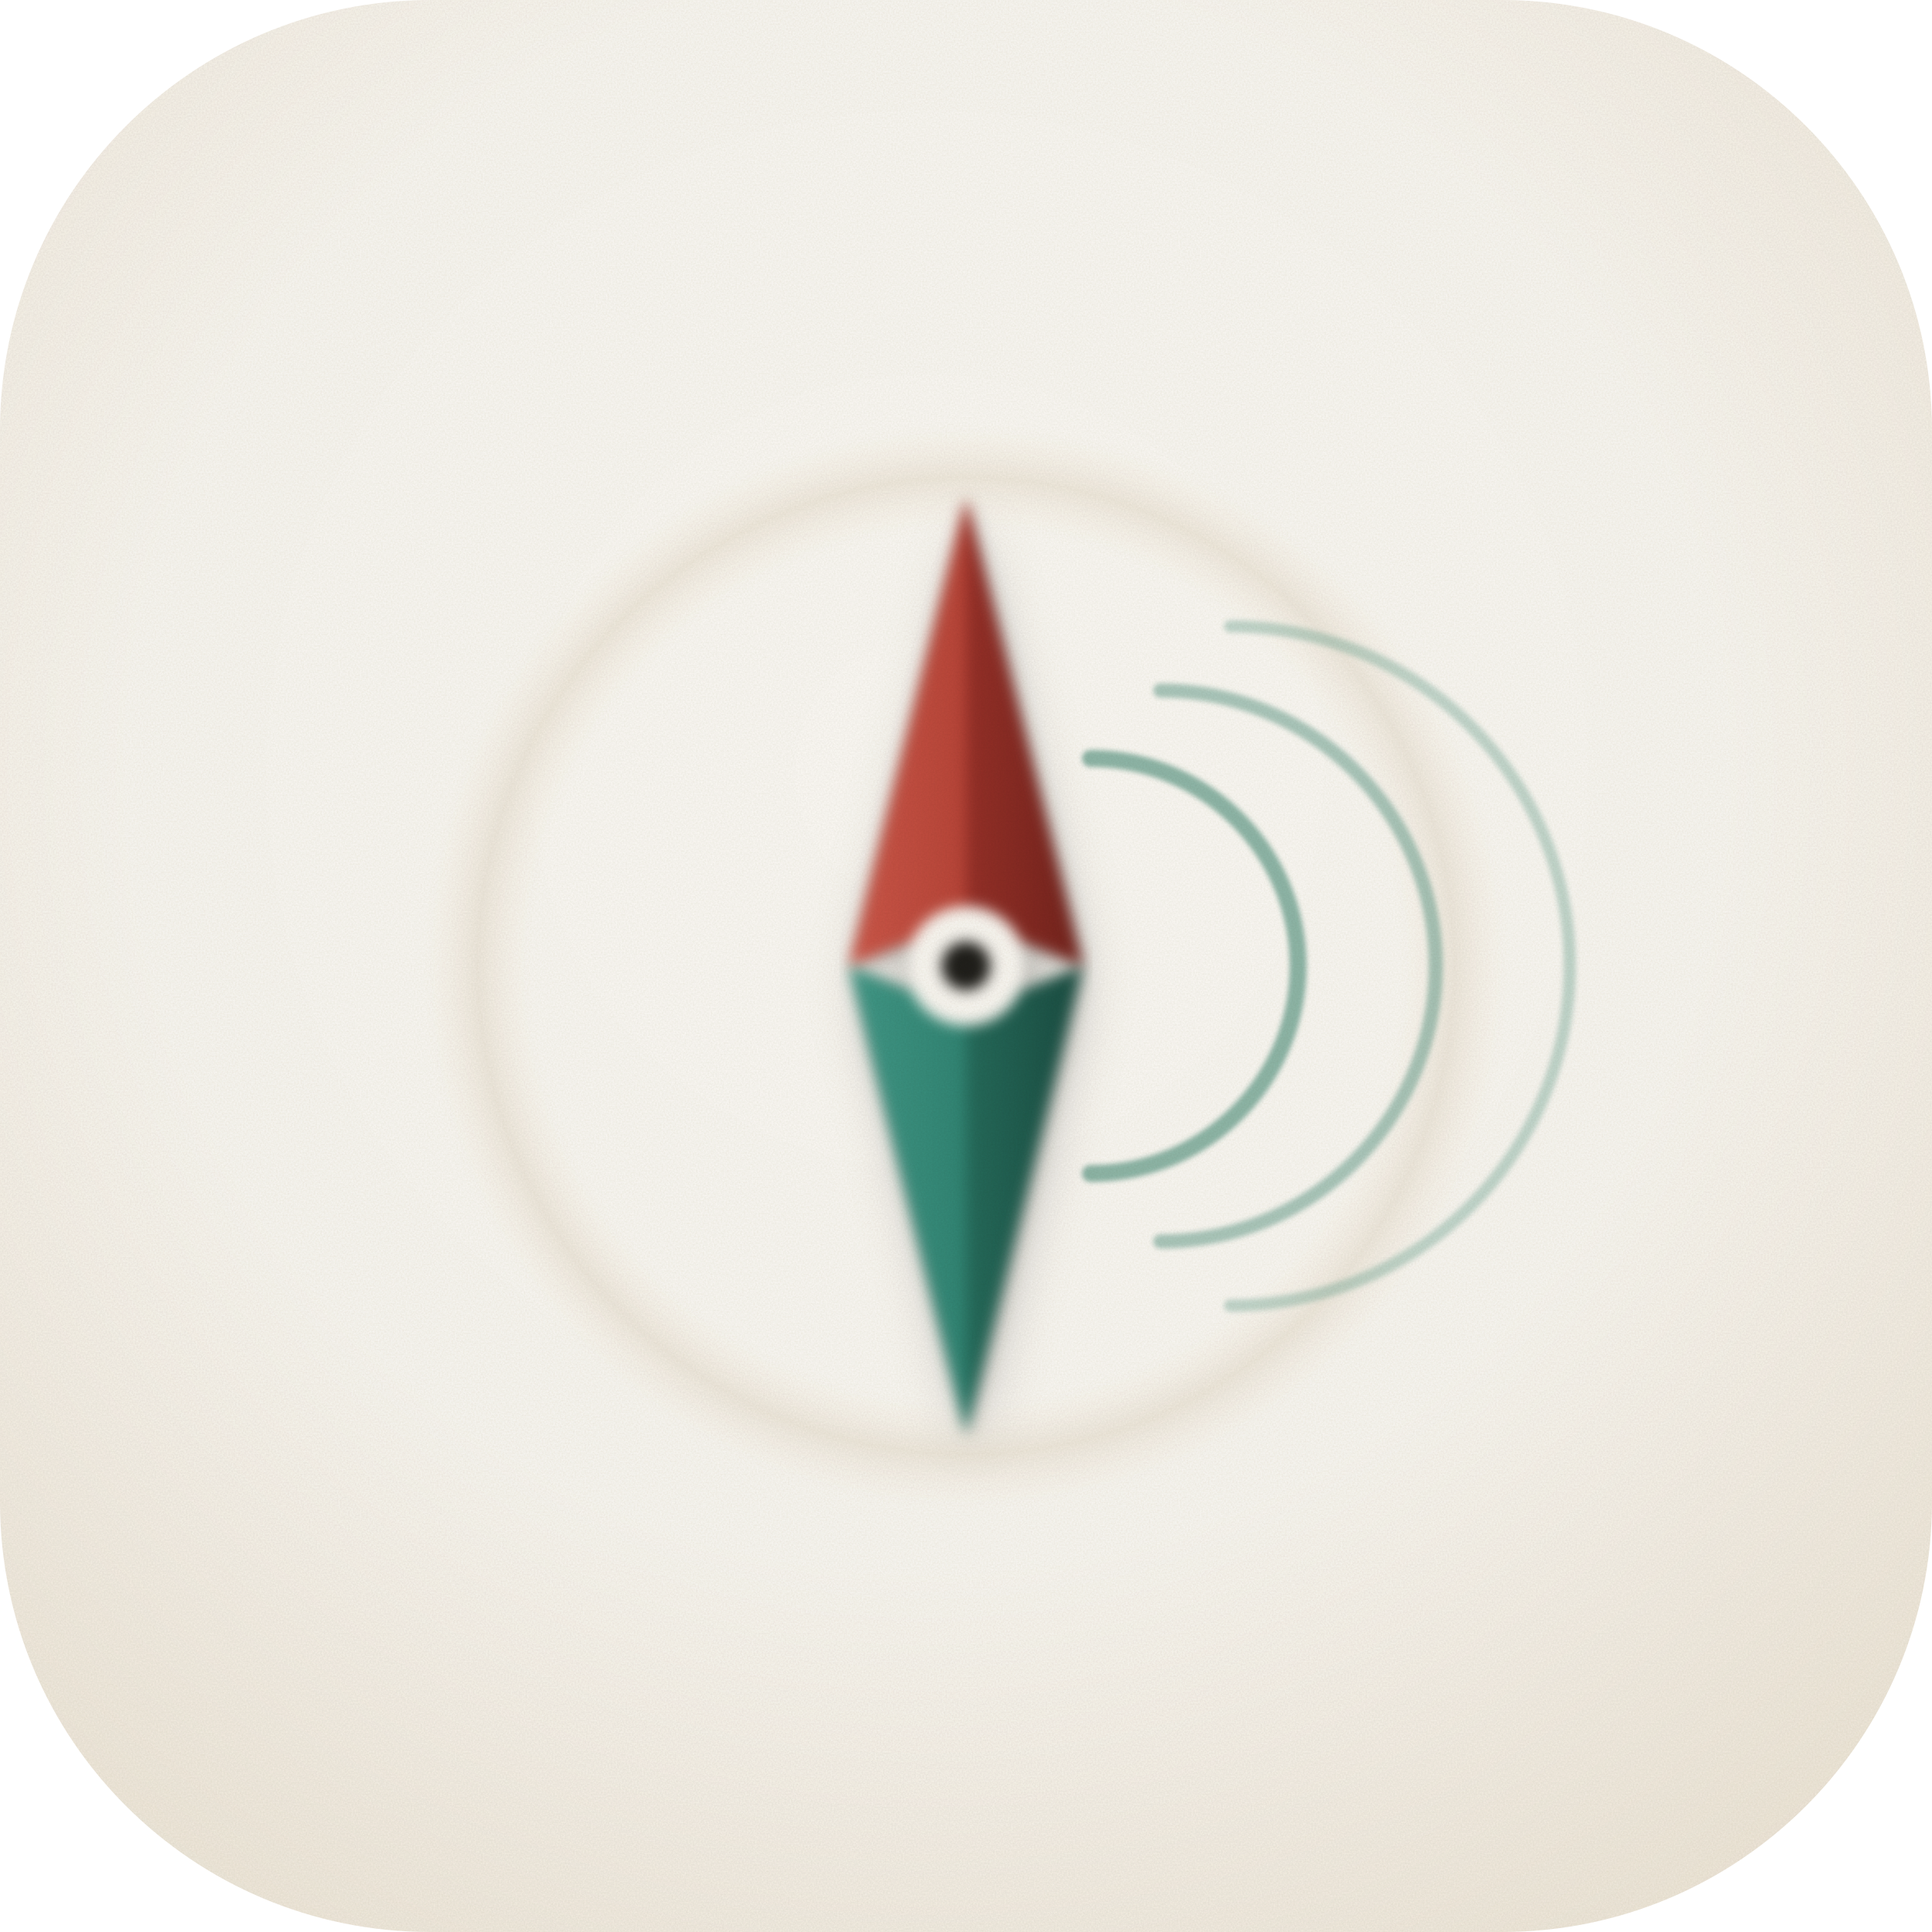
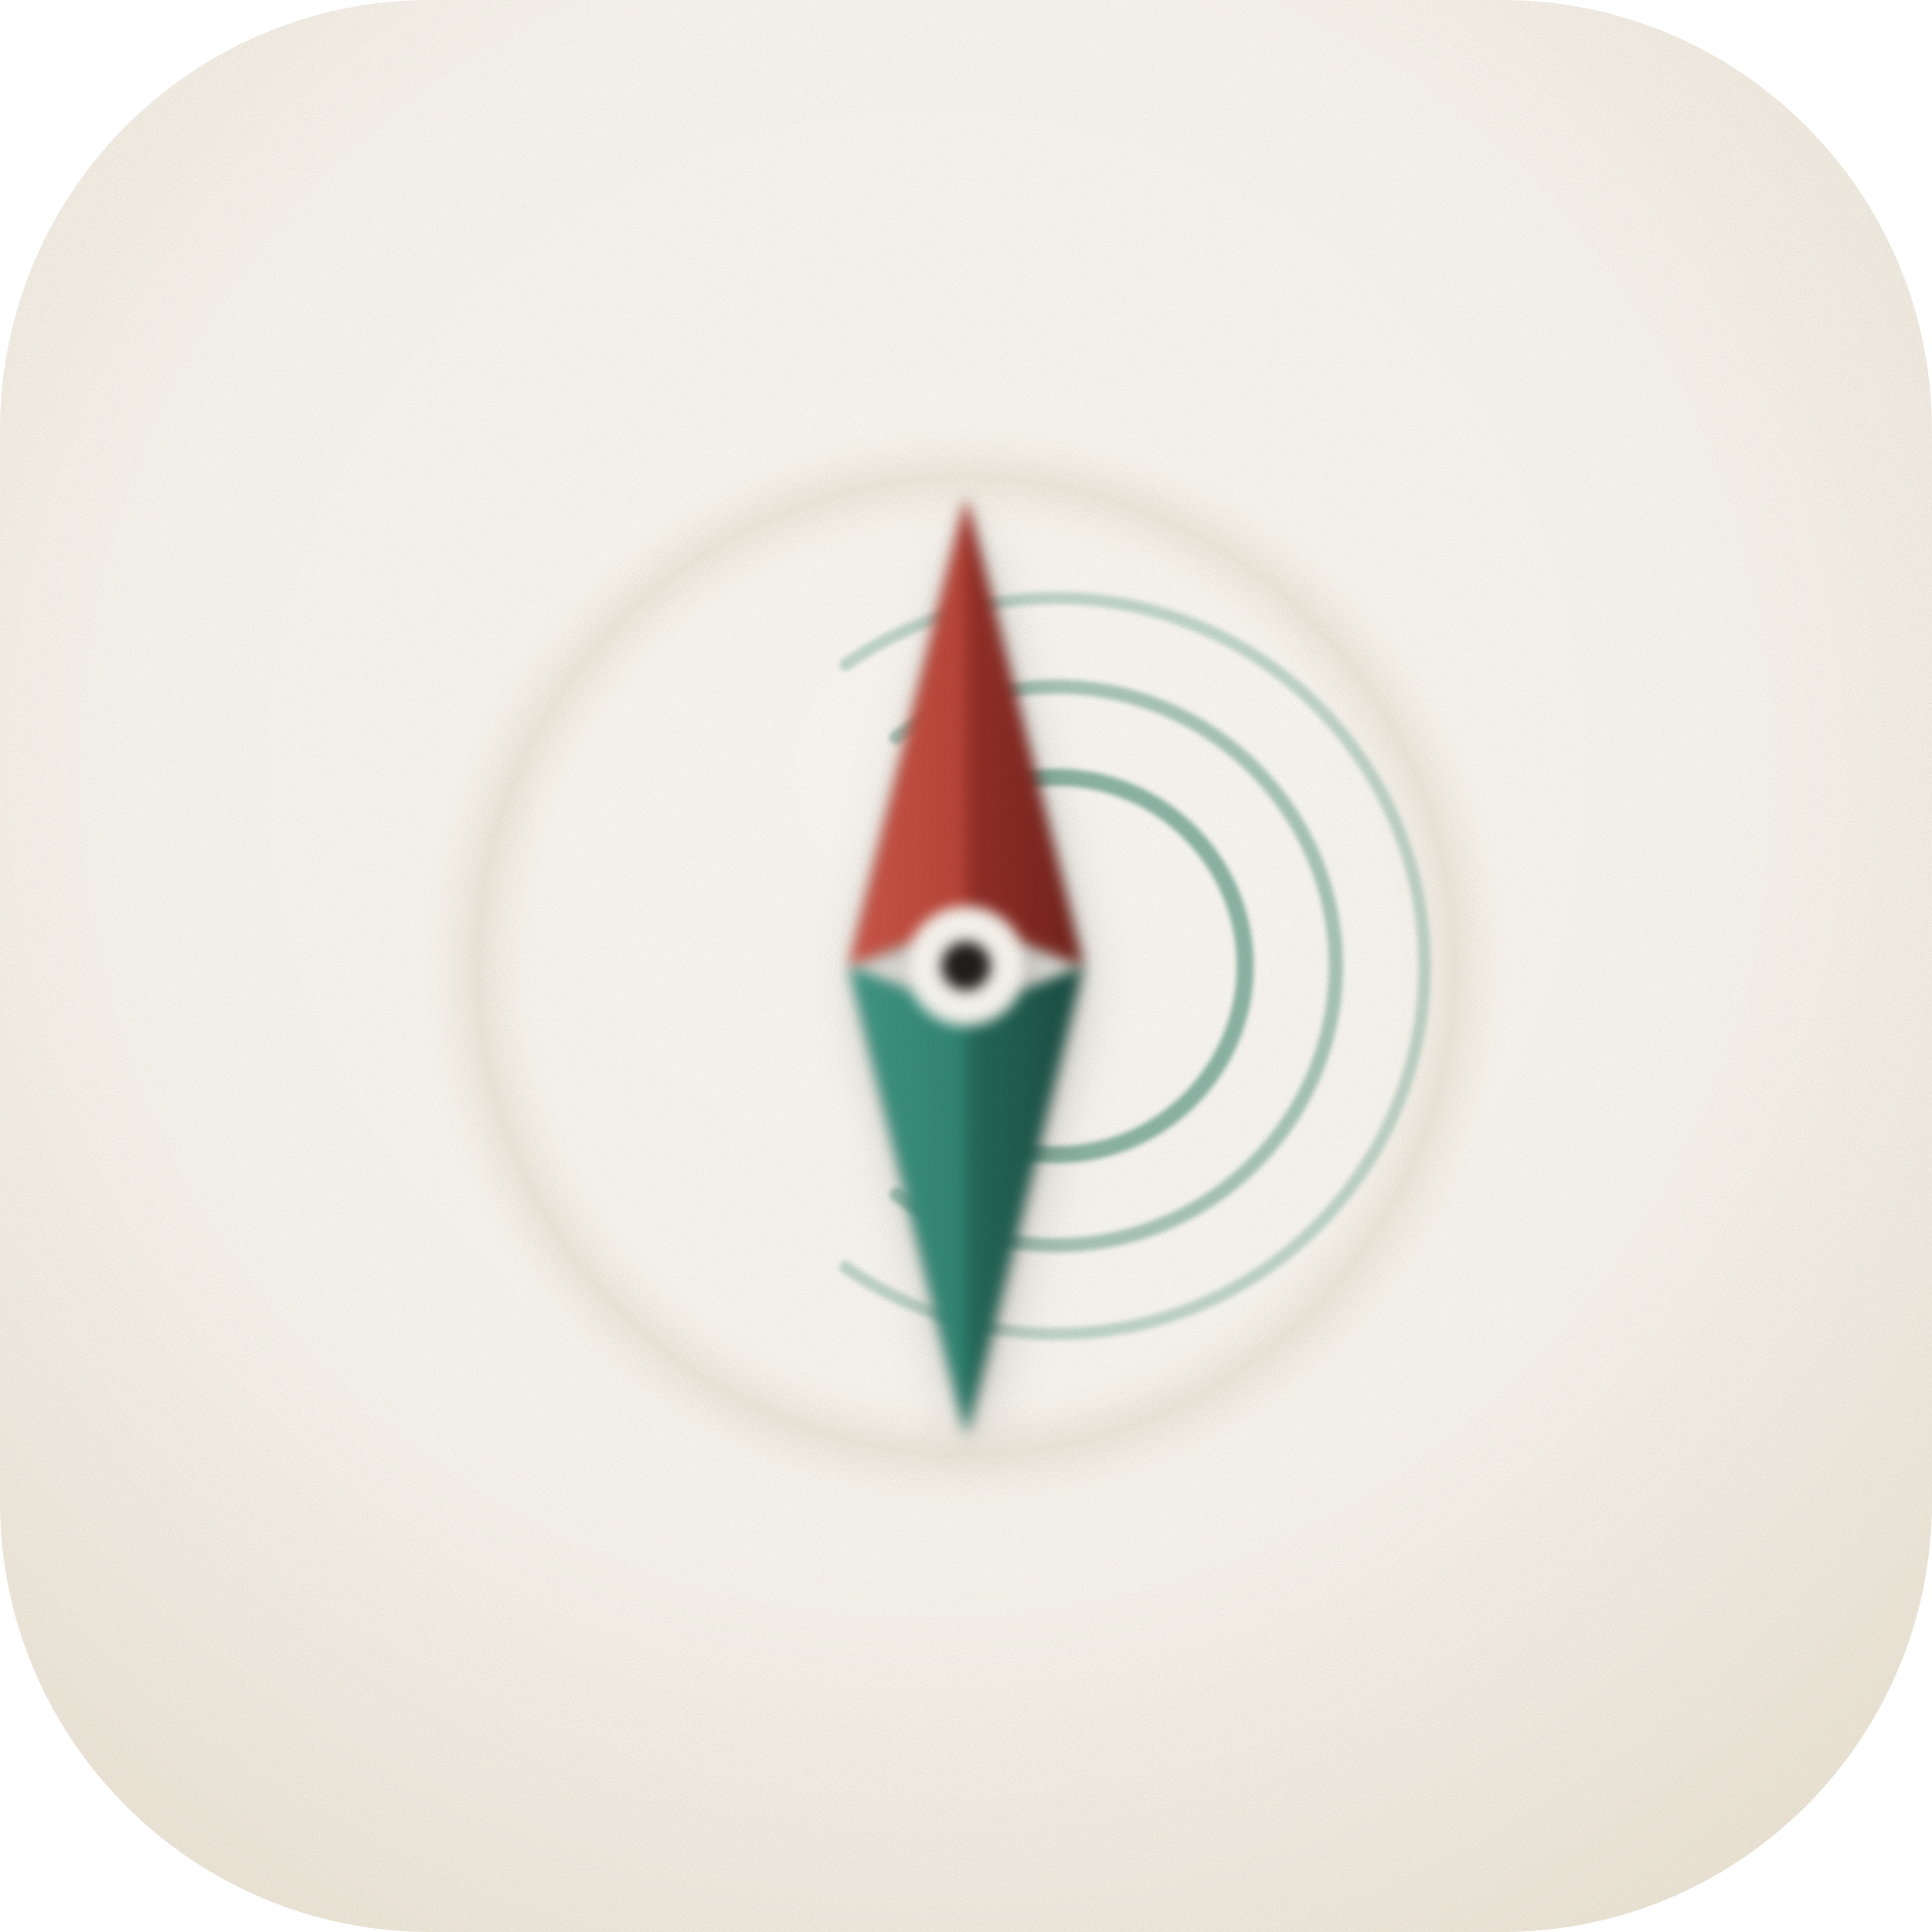
<svg xmlns="http://www.w3.org/2000/svg" viewBox="0 0 1024 1024" role="img" aria-label="Meridian Reader">
  <defs>
    <clipPath id="app">
      <rect width="1024" height="1024" rx="228" ry="228" />
    </clipPath>
    <radialGradient id="paper" cx="48%" cy="40%" r="74%">
      <stop offset="0%" stop-color="#FCFAF5" />
      <stop offset="55%" stop-color="#F9F7F2" />
      <stop offset="100%" stop-color="#EDE5D6" />
    </radialGradient>
    <radialGradient id="aura" cx="50%" cy="50%" r="50%">
      <stop offset="0%" stop-color="#F3EBDD" stop-opacity="0" />
      <stop offset="72%" stop-color="#F3EBDD" stop-opacity="0" />
      <stop offset="81%" stop-color="#E4DAC8" stop-opacity="0.50" />
      <stop offset="90%" stop-color="#F3EBDD" stop-opacity="0" />
      <stop offset="100%" stop-color="#F3EBDD" stop-opacity="0" />
    </radialGradient>
    <linearGradient id="cinL" x1="0" y1="0" x2="1" y2="0">
      <stop offset="0%" stop-color="#CC5749" />
      <stop offset="100%" stop-color="#B84538" />
    </linearGradient>
    <linearGradient id="cinR" x1="0" y1="0" x2="1" y2="0">
      <stop offset="0%" stop-color="#963028" />
      <stop offset="100%" stop-color="#72231C" />
    </linearGradient>
    <linearGradient id="jadeL" x1="0" y1="0" x2="1" y2="0">
      <stop offset="0%" stop-color="#419887" />
      <stop offset="100%" stop-color="#318574" />
    </linearGradient>
    <linearGradient id="jadeR" x1="0" y1="0" x2="1" y2="0">
      <stop offset="0%" stop-color="#256B5B" />
      <stop offset="100%" stop-color="#1A4C41" />
    </linearGradient>
    <filter id="needleShadow" x="-55%" y="-30%" width="210%" height="180%" color-interpolation-filters="sRGB">
      <feGaussianBlur in="SourceAlpha" stdDeviation="14" result="amb" />
      <feOffset in="amb" dx="3" dy="9" result="ambO" />
      <feComponentTransfer in="ambO" result="ambS">
        <feFuncA type="linear" slope="0.16" />
      </feComponentTransfer>
      <feGaussianBlur in="SourceAlpha" stdDeviation="3.5" result="con" />
      <feOffset in="con" dx="2" dy="3" result="conO" />
      <feComponentTransfer in="conO" result="conS">
        <feFuncA type="linear" slope="0.18" />
      </feComponentTransfer>
      <feMerge>
        <feMergeNode in="ambS" />
        <feMergeNode in="conS" />
        <feMergeNode in="SourceGraphic" />
      </feMerge>
    </filter>
    <filter id="inkSoft" x="-4%" y="-4%" width="108%" height="108%" color-interpolation-filters="sRGB">
      <feGaussianBlur in="SourceGraphic" stdDeviation="0.28" />
    </filter>
    <filter id="waveSoft" x="-30%" y="-30%" width="160%" height="160%" color-interpolation-filters="sRGB">
      <feGaussianBlur in="SourceGraphic" stdDeviation="1.4" />
    </filter>
    <filter id="grain" x="0%" y="0%" width="100%" height="100%" color-interpolation-filters="sRGB">
      <feTurbulence type="fractalNoise" baseFrequency="1.15" numOctaves="3" stitchTiles="stitch" seed="11" result="n" />
      <feColorMatrix in="n" type="matrix" values="         0 0 0 0 0.58         0 0 0 0 0.54         0 0 0 0 0.46         0 0 0 0.15 0" result="g" />
      <feBlend in="SourceGraphic" in2="g" mode="multiply" />
    </filter>
  </defs>
  <g clip-path="url(#app)" filter="url(#grain)">
    <rect width="1024" height="1024" fill="url(#paper)" />
    <circle cx="512" cy="512" r="318" fill="url(#aura)" />
    <g fill="none" stroke-linecap="round" filter="url(#waveSoft)">
-       <path d="M578 402 A88 88 0 0 1 578 622" stroke="#5F9A88" stroke-width="9" opacity="0.70" />
-       <path d="M615 366 A134 134 0 0 1 615 658" stroke="#5F9A88" stroke-width="7.5" opacity="0.52" />
-       <path d="M652 332 A178 178 0 0 1 652 692" stroke="#5F9A88" stroke-width="6.5" opacity="0.36" />
+       <path d="M502.6 430.1 A100 100 0 1 1 502.6 593.9" stroke="#5F9A88" stroke-width="9" opacity="0.7" />
+       <path d="M475.1 390.8 A148 148 0 1 1 475.1 633.2" stroke="#5F9A88" stroke-width="7.5" opacity="0.52" />
+       <path d="M448.2 352.3 A195 195 0 1 1 448.2 671.7" stroke="#5F9A88" stroke-width="6.5" opacity="0.36" />
    </g>
    <g filter="url(#needleShadow)">
      <g transform="translate(512 512) scale(13.5) translate(-24 -24)" filter="url(#inkSoft)">
        <g transform="translate(24 24) scale(0.92) translate(-24 -24)">
          <path d="M24 4 L24 22 L19 24 Z" fill="url(#cinL)" />
          <path d="M24 4 L29 24 L24 22 Z" fill="url(#cinR)" />
          <path d="M24 44 L19 24 L24 26 Z" fill="url(#jadeL)" />
          <path d="M24 44 L24 26 L29 24 Z" fill="url(#jadeR)" />
          <circle cx="24" cy="24" r="2.55" fill="#F9F7F2" />
          <circle cx="24" cy="24" r="1.05" fill="#201F1B" />
        </g>
      </g>
    </g>
  </g>
</svg>
